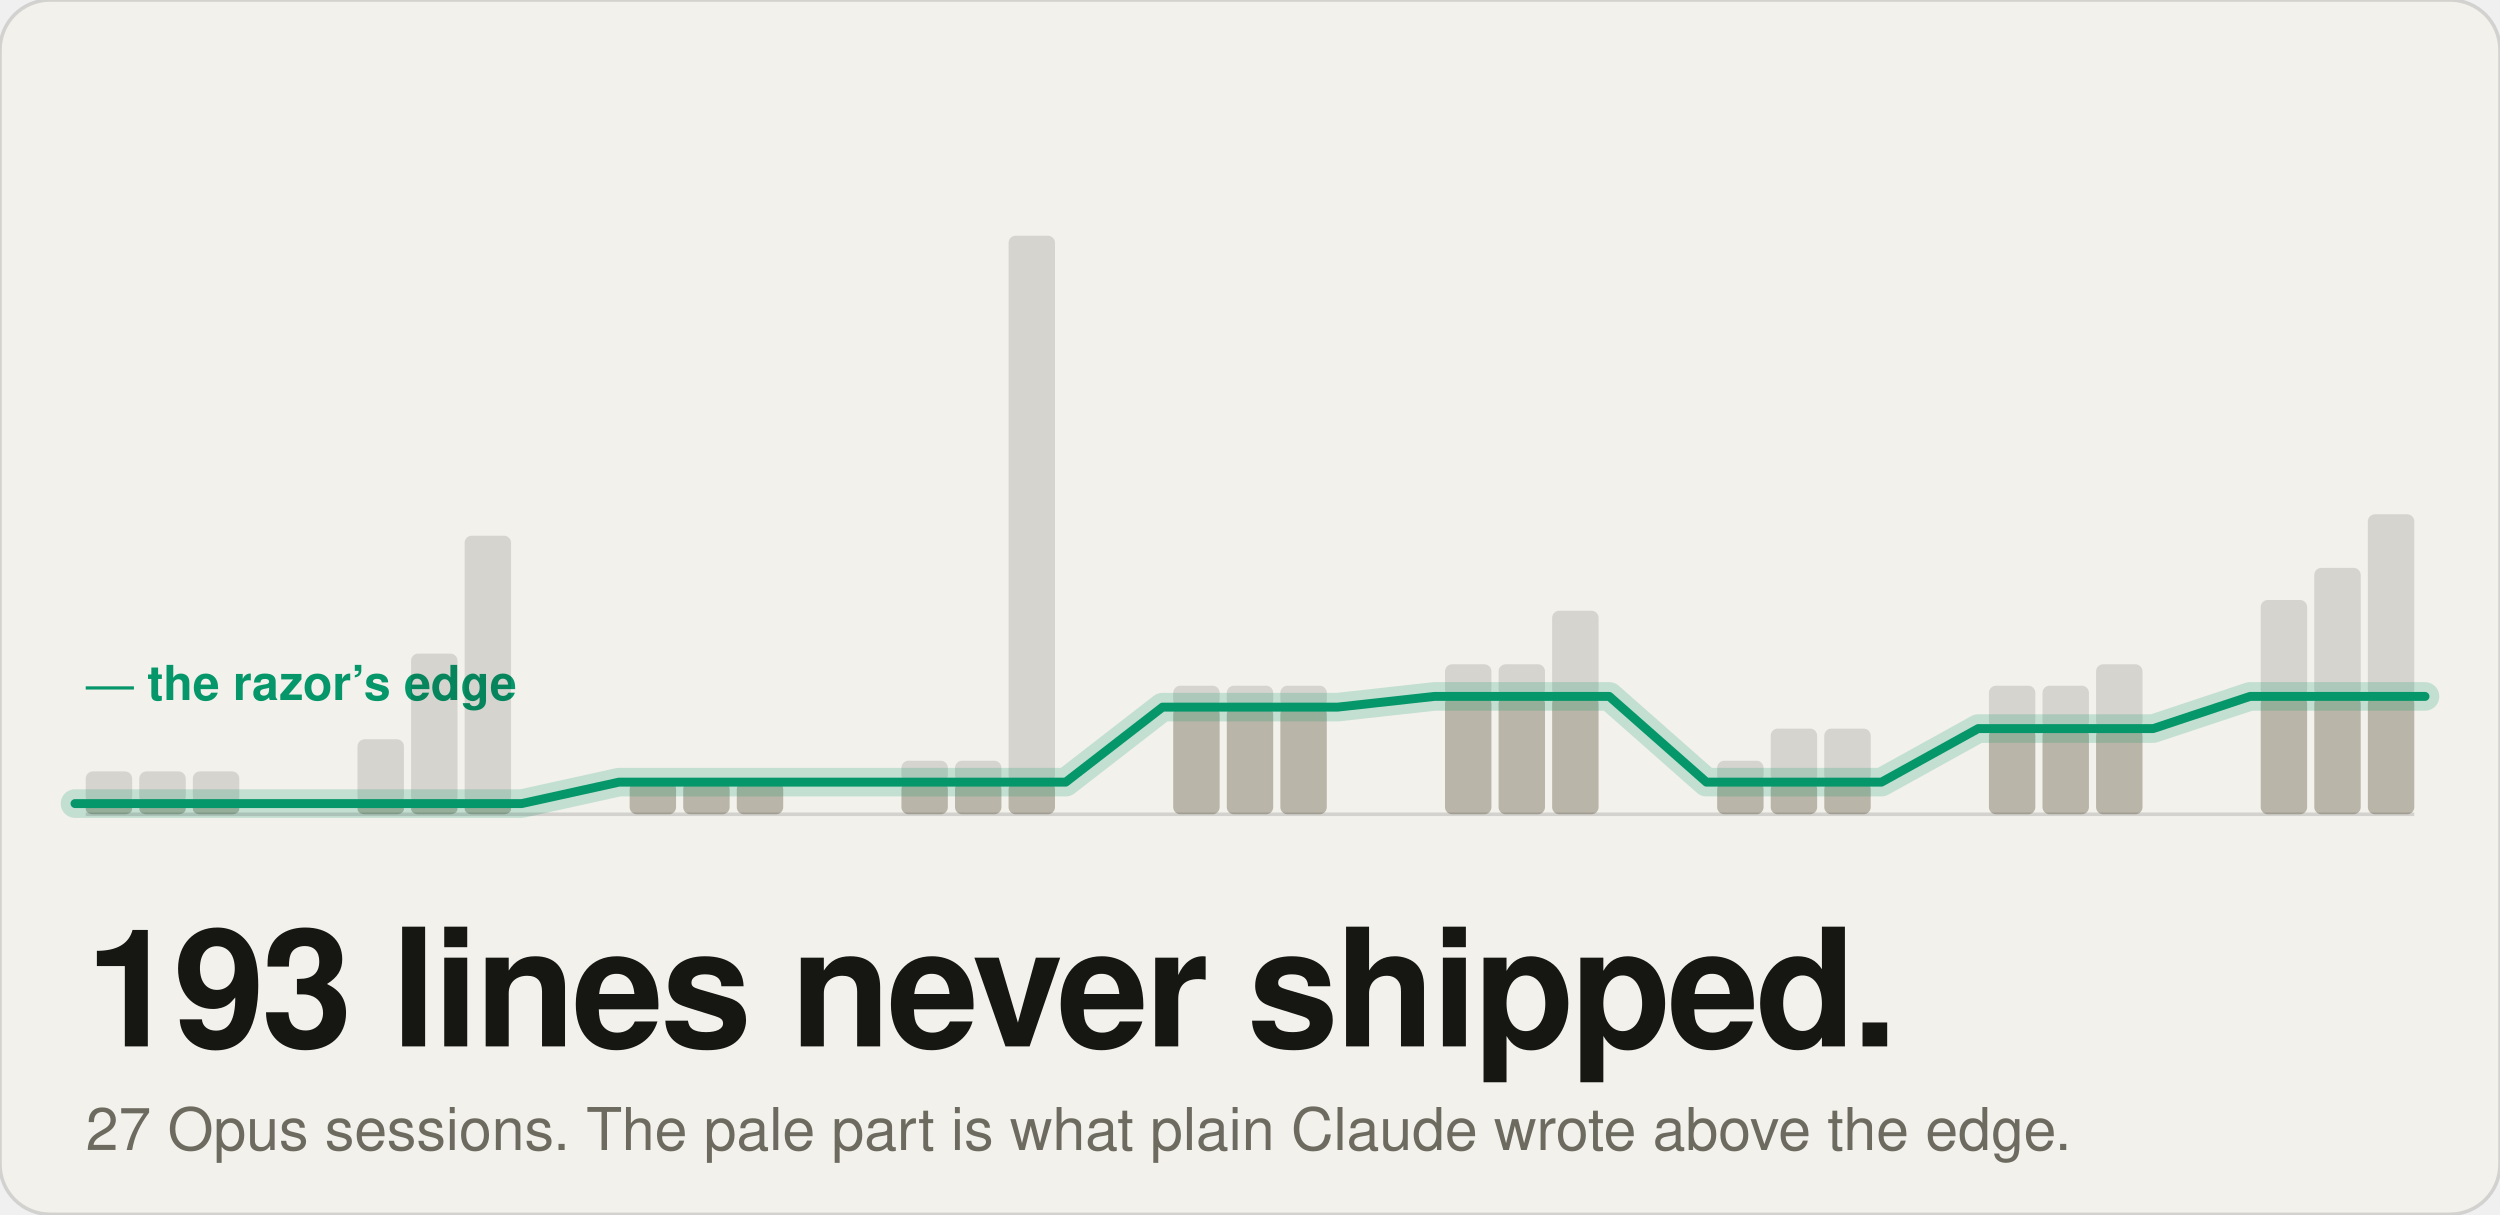
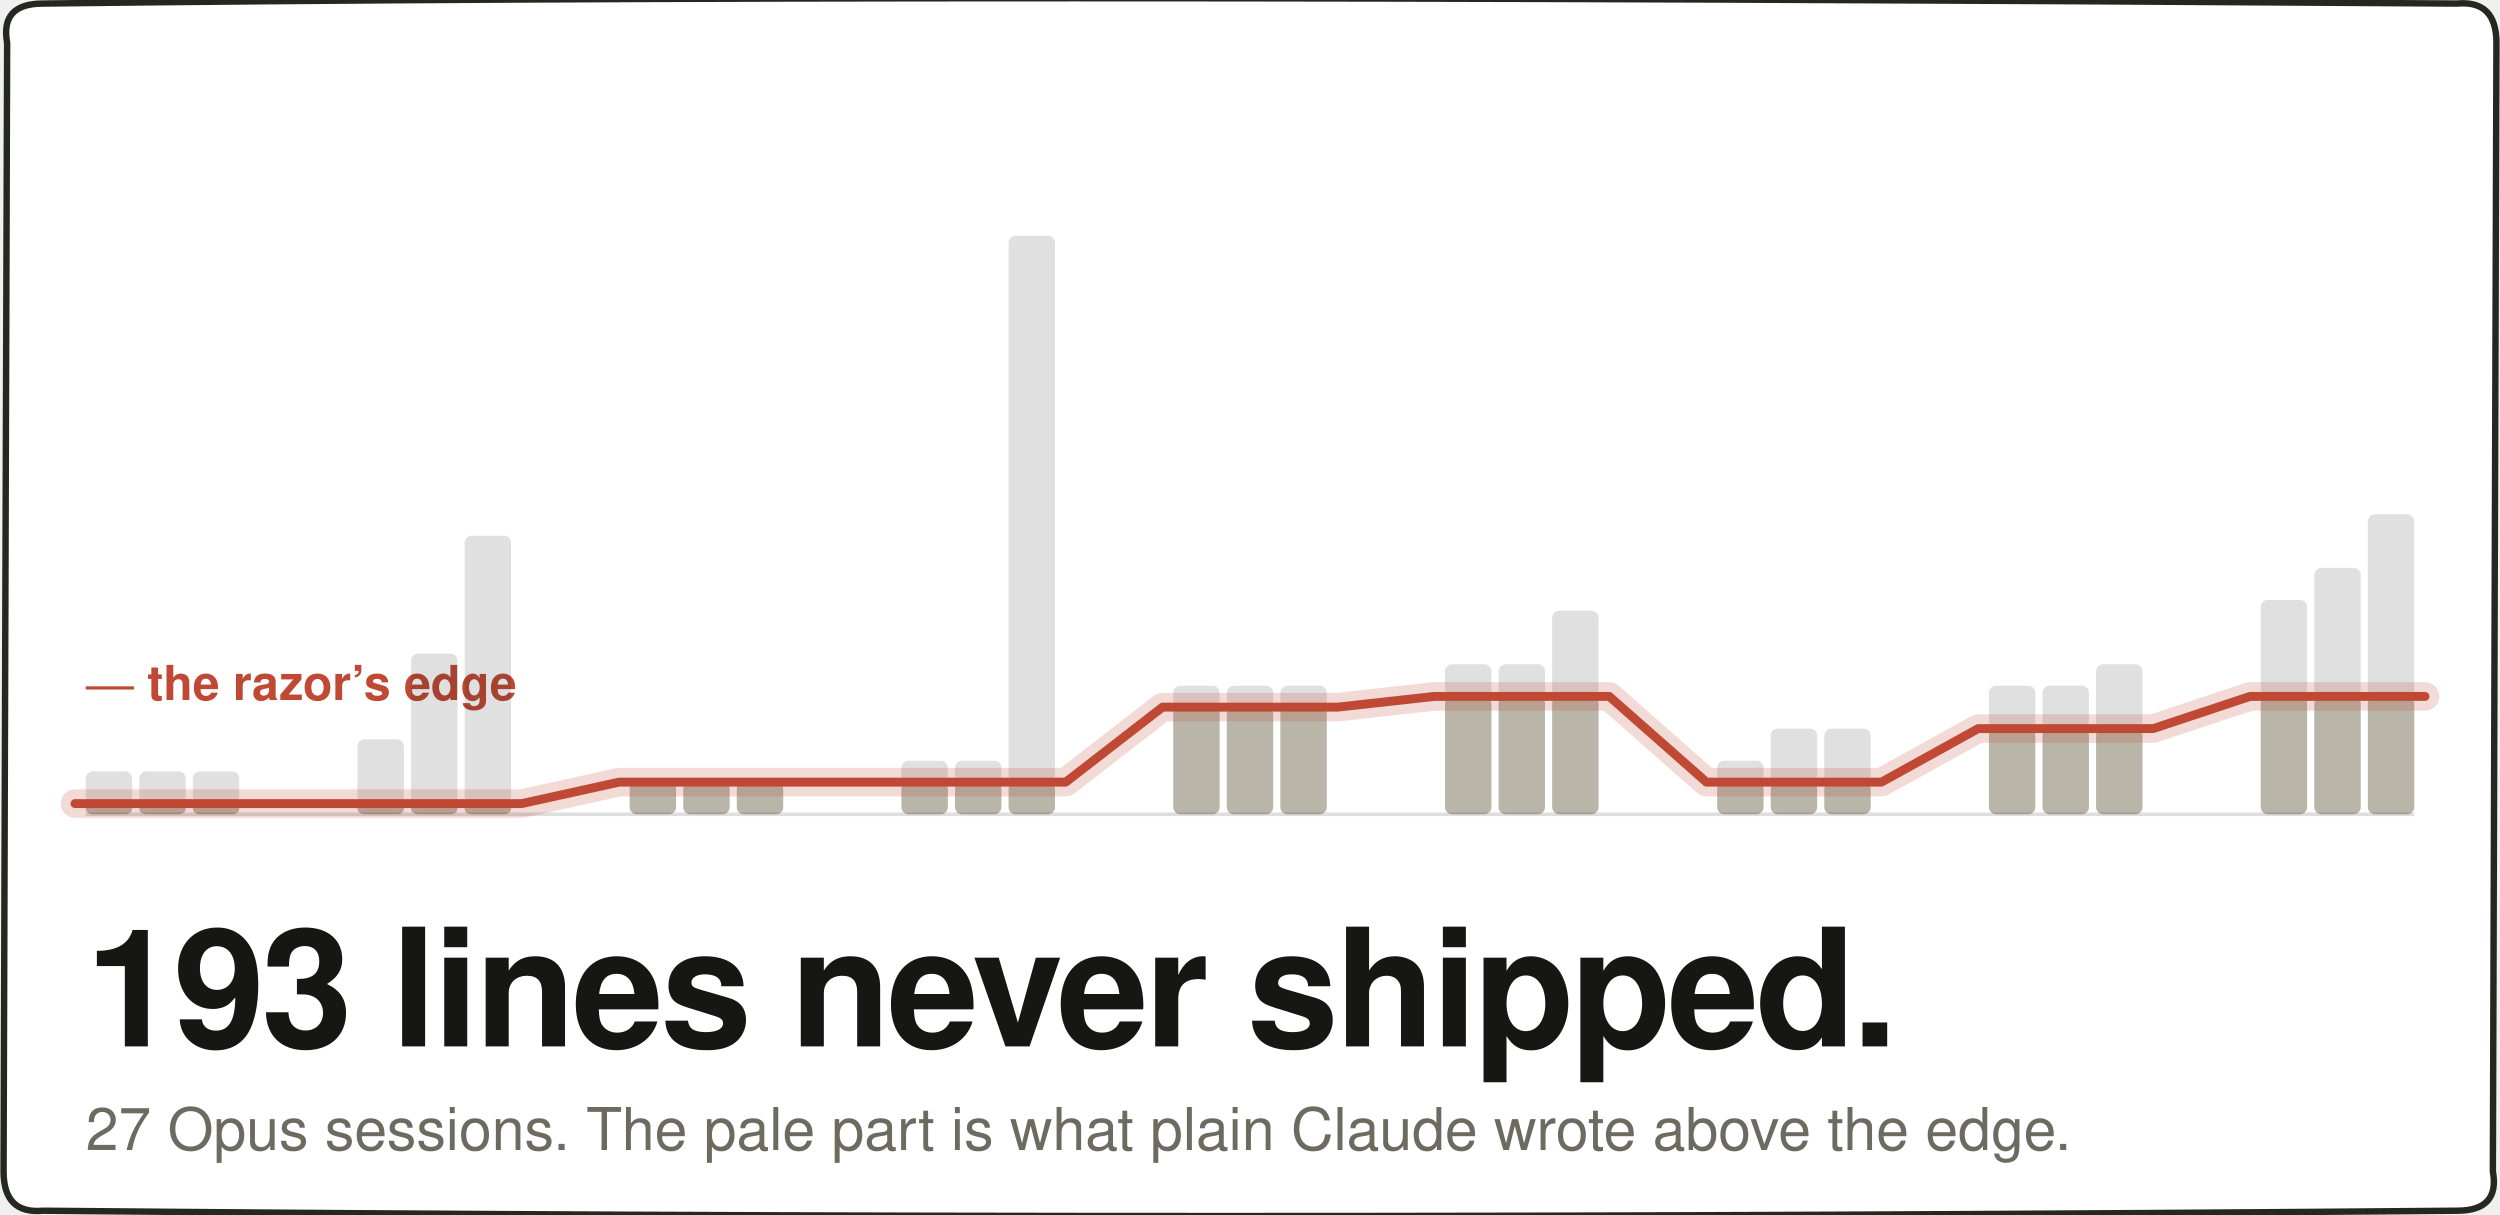
<svg xmlns="http://www.w3.org/2000/svg" viewBox="0 0 700 340" font-family="-apple-system,BlinkMacSystemFont,'Segoe UI',Helvetica,Arial,sans-serif" role="img" aria-label="Columns of code sliced by razor’s edge; the pale tops never ship">
-   <style>.bg{fill:#f2f1ec;stroke:rgba(20,20,19,.14)}.ink{fill:#161612}.mut{fill:#6d6a60}.sd{fill:#b9b5a8}.gh{fill:rgba(20,20,19,.13)}.ed{stroke:#059669}.gl{stroke:#059669}.el{fill:#059669}.bl{stroke:rgba(20,20,19,.14)}@media(prefers-color-scheme:dark){.bg{fill:#141413;stroke:#30363d}.ink{fill:#ffffff}.mut{fill:#b9b9b1}.sd{fill:#3a3a37}.gh{fill:rgba(255,255,255,.10)}.ed{stroke:#3fb950}.gl{stroke:#3fb950}.el{fill:#3fb950}.bl{stroke:#30363d}}</style>
-   <rect class="bg" width="700" height="340" rx="14" />
+   <style>.bg{fill:#f2f1ec;stroke:rgba(20,20,19,.14)}.ink{fill:#161612}.mut{fill:#6d6a60}.sd{fill:#b9b5a8}.gh{fill:rgba(20,20,19,.13)}.ed{stroke:#bf4935}.gl{stroke:#bf4935}.el{fill:#bf4935}.bl{stroke:rgba(20,20,19,.14)}@media(prefers-color-scheme:dark){.bg{fill:#141413;stroke:#30363d}.ink{fill:#ffffff}.mut{fill:#b9b9b1}.sd{fill:#3a3a37}.gh{fill:rgba(255,255,255,.10)}.ed{stroke:#eb8d79}.gl{stroke:#eb8d79}.el{fill:#eb8d79}.bl{stroke:#30363d}}.card,.bg{fill:#fff}.ink-frame{stroke:#252820;stroke-width:1.8;stroke-linecap:round;stroke-linejoin:round}text{font-kerning:normal;text-rendering:optimizeLegibility}@media(prefers-color-scheme:dark){.card,.bg{fill:#191c1b}.ink-frame{stroke:#eee9de}}</style>
+   <path class="bg ink-frame" d="M12 1 Q252 -2 688 1 Q699 0 699 12 L698 328 Q700 339 688 339 Q336 342 12 339 Q1 340 1 328 L2 12 Q0 1 12 1Z" />
  <text class="el" x="24" y="196" font-size="13.5" font-weight="700">─ the razor’s edge</text>
  <rect class="sd" x="24" y="225" width="13" height="3" rx="2" />
  <rect class="gh" x="24" y="216" width="13" height="9" rx="2" />
  <rect class="sd" x="39" y="225" width="13" height="3" rx="2" />
  <rect class="gh" x="39" y="216" width="13" height="9" rx="2" />
  <rect class="sd" x="54" y="225" width="13" height="3" rx="2" />
  <rect class="gh" x="54" y="216" width="13" height="9" rx="2" />
  <rect class="sd" x="100.1" y="225" width="13" height="3" rx="2" />
  <rect class="gh" x="100.1" y="207" width="13" height="18" rx="2" />
  <rect class="sd" x="115.1" y="225" width="13" height="3" rx="2" />
  <rect class="gh" x="115.1" y="183" width="13" height="42" rx="2" />
  <rect class="sd" x="130.1" y="225" width="13" height="3" rx="2" />
  <rect class="gh" x="130.1" y="150" width="13" height="75" rx="2" />
  <rect class="sd" x="176.3" y="219" width="13" height="9" rx="2" />
  <rect class="sd" x="191.3" y="219" width="13" height="9" rx="2" />
  <rect class="sd" x="206.3" y="219" width="13" height="9" rx="2" />
  <rect class="sd" x="252.4" y="219" width="13" height="9" rx="2" />
  <rect class="gh" x="252.4" y="213" width="13" height="6" rx="2" />
  <rect class="sd" x="267.4" y="219" width="13" height="9" rx="2" />
  <rect class="gh" x="267.4" y="213" width="13" height="6" rx="2" />
  <rect class="sd" x="282.4" y="219" width="13" height="9" rx="2" />
  <rect class="gh" x="282.4" y="66" width="13" height="153" rx="2" />
  <rect class="sd" x="328.5" y="198" width="13" height="30" rx="2" />
  <rect class="gh" x="328.5" y="192" width="13" height="6" rx="2" />
  <rect class="sd" x="343.5" y="198" width="13" height="30" rx="2" />
  <rect class="gh" x="343.5" y="192" width="13" height="6" rx="2" />
  <rect class="sd" x="358.5" y="198" width="13" height="30" rx="2" />
  <rect class="gh" x="358.5" y="192" width="13" height="6" rx="2" />
  <rect class="sd" x="404.6" y="195" width="13" height="33" rx="2" />
  <rect class="gh" x="404.6" y="186" width="13" height="9" rx="2" />
  <rect class="sd" x="419.6" y="195" width="13" height="33" rx="2" />
  <rect class="gh" x="419.6" y="186" width="13" height="9" rx="2" />
  <rect class="sd" x="434.6" y="195" width="13" height="33" rx="2" />
  <rect class="gh" x="434.6" y="171" width="13" height="24" rx="2" />
  <rect class="sd" x="480.8" y="219" width="13" height="9" rx="2" />
  <rect class="gh" x="480.8" y="213" width="13" height="6" rx="2" />
  <rect class="sd" x="495.8" y="219" width="13" height="9" rx="2" />
  <rect class="gh" x="495.8" y="204" width="13" height="15" rx="2" />
  <rect class="sd" x="510.8" y="219" width="13" height="9" rx="2" />
  <rect class="gh" x="510.8" y="204" width="13" height="15" rx="2" />
  <rect class="sd" x="556.9" y="204" width="13" height="24" rx="2" />
  <rect class="gh" x="556.9" y="192" width="13" height="12" rx="2" />
  <rect class="sd" x="571.9" y="204" width="13" height="24" rx="2" />
  <rect class="gh" x="571.9" y="192" width="13" height="12" rx="2" />
  <rect class="sd" x="586.9" y="204" width="13" height="24" rx="2" />
  <rect class="gh" x="586.9" y="186" width="13" height="18" rx="2" />
  <rect class="sd" x="633" y="195" width="13" height="33" rx="2" />
  <rect class="gh" x="633" y="168" width="13" height="27" rx="2" />
  <rect class="sd" x="648" y="195" width="13" height="33" rx="2" />
  <rect class="gh" x="648" y="159" width="13" height="36" rx="2" />
  <rect class="sd" x="663" y="195" width="13" height="33" rx="2" />
  <rect class="gh" x="663" y="144" width="13" height="51" rx="2" />
  <path class="gl" d="M21 225L70 225L97.1 225L146.1 225L173.3 219L222.3 219L249.4 219L298.4 219L325.5 198L374.5 198L401.6 195L450.6 195L477.8 219L526.8 219L553.9 204L602.9 204L630 195L679 195" fill="none" stroke-width="8" opacity=".2" stroke-linecap="round" stroke-linejoin="round" />
  <path class="ed" d="M21 225L70 225L97.1 225L146.1 225L173.3 219L222.3 219L249.4 219L298.4 219L325.5 198L374.5 198L401.6 195L450.6 195L477.8 219L526.8 219L553.9 204L602.9 204L630 195L679 195" fill="none" stroke-width="2.5" stroke-linecap="round" stroke-linejoin="round" />
  <line class="bl" x1="24" x2="676" y1="228" y2="228" stroke-width="1" />
  <text class="ink" x="24" y="293" font-size="46" font-weight="800" letter-spacing="-1">193 lines never shipped.</text>
  <text class="mut" x="24" y="322" font-size="16.5">27 Opus sessions. The pale part is what plain Claude wrote above the edge.</text>
</svg>
